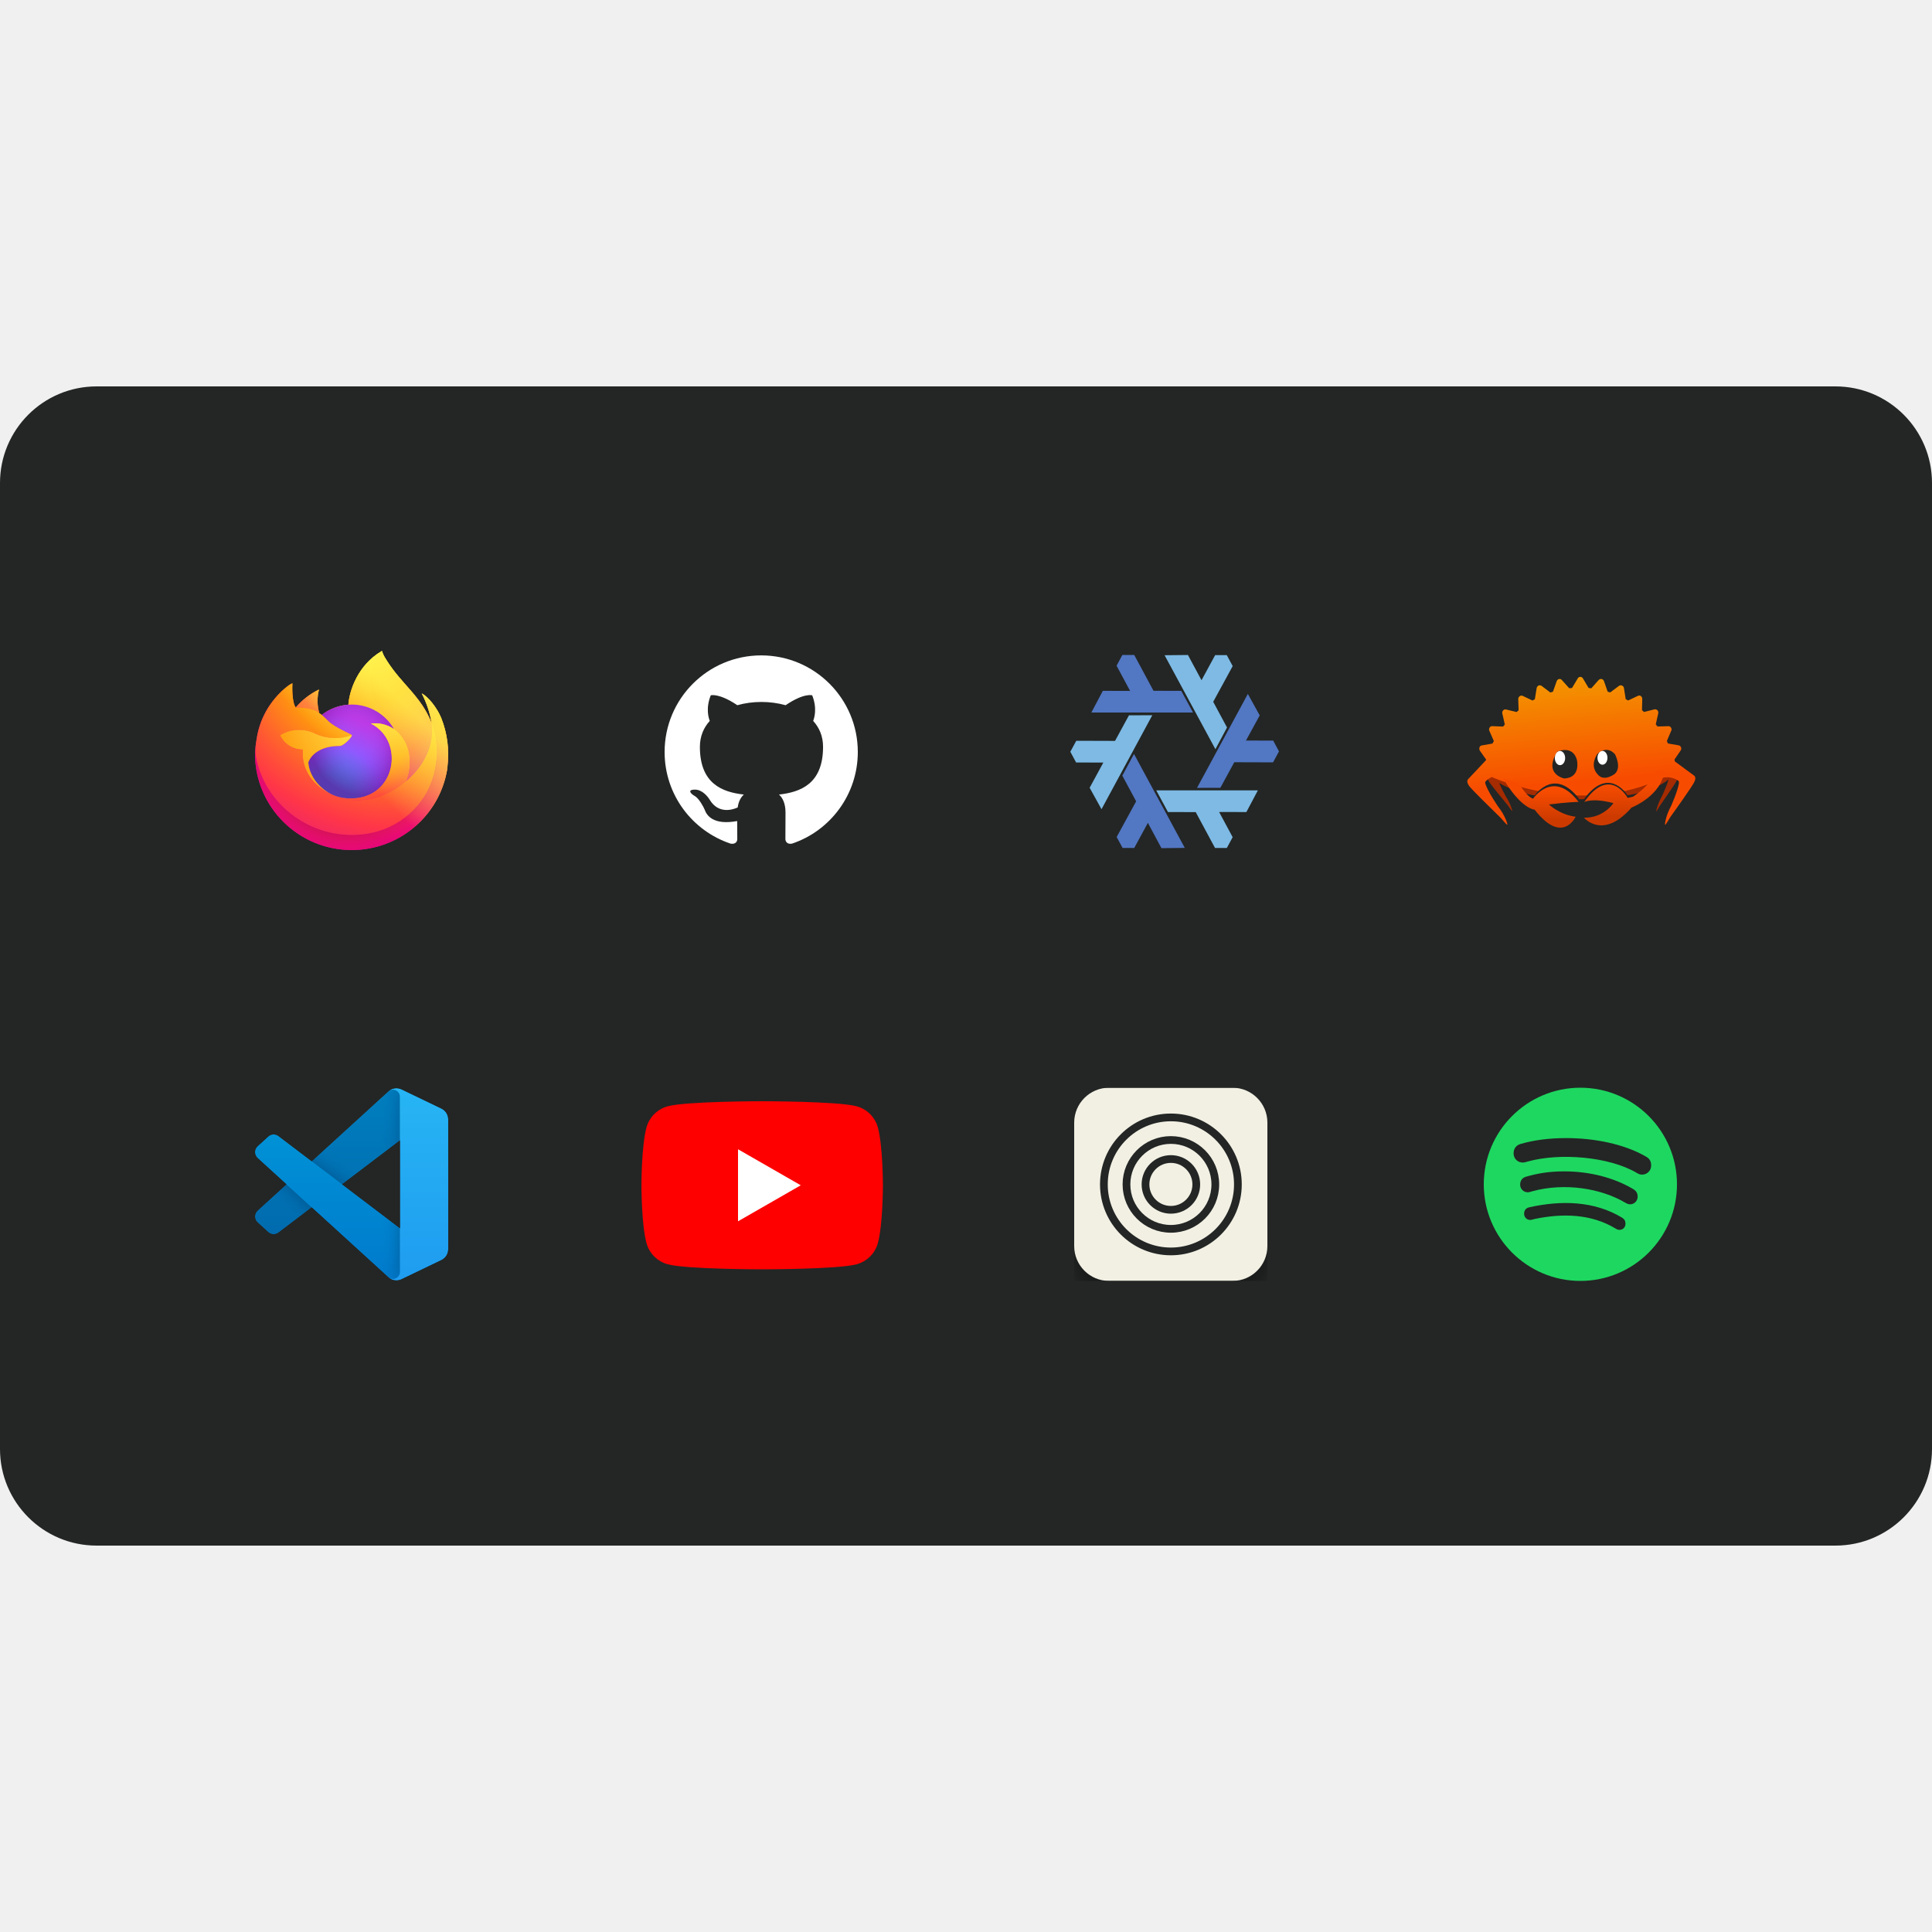
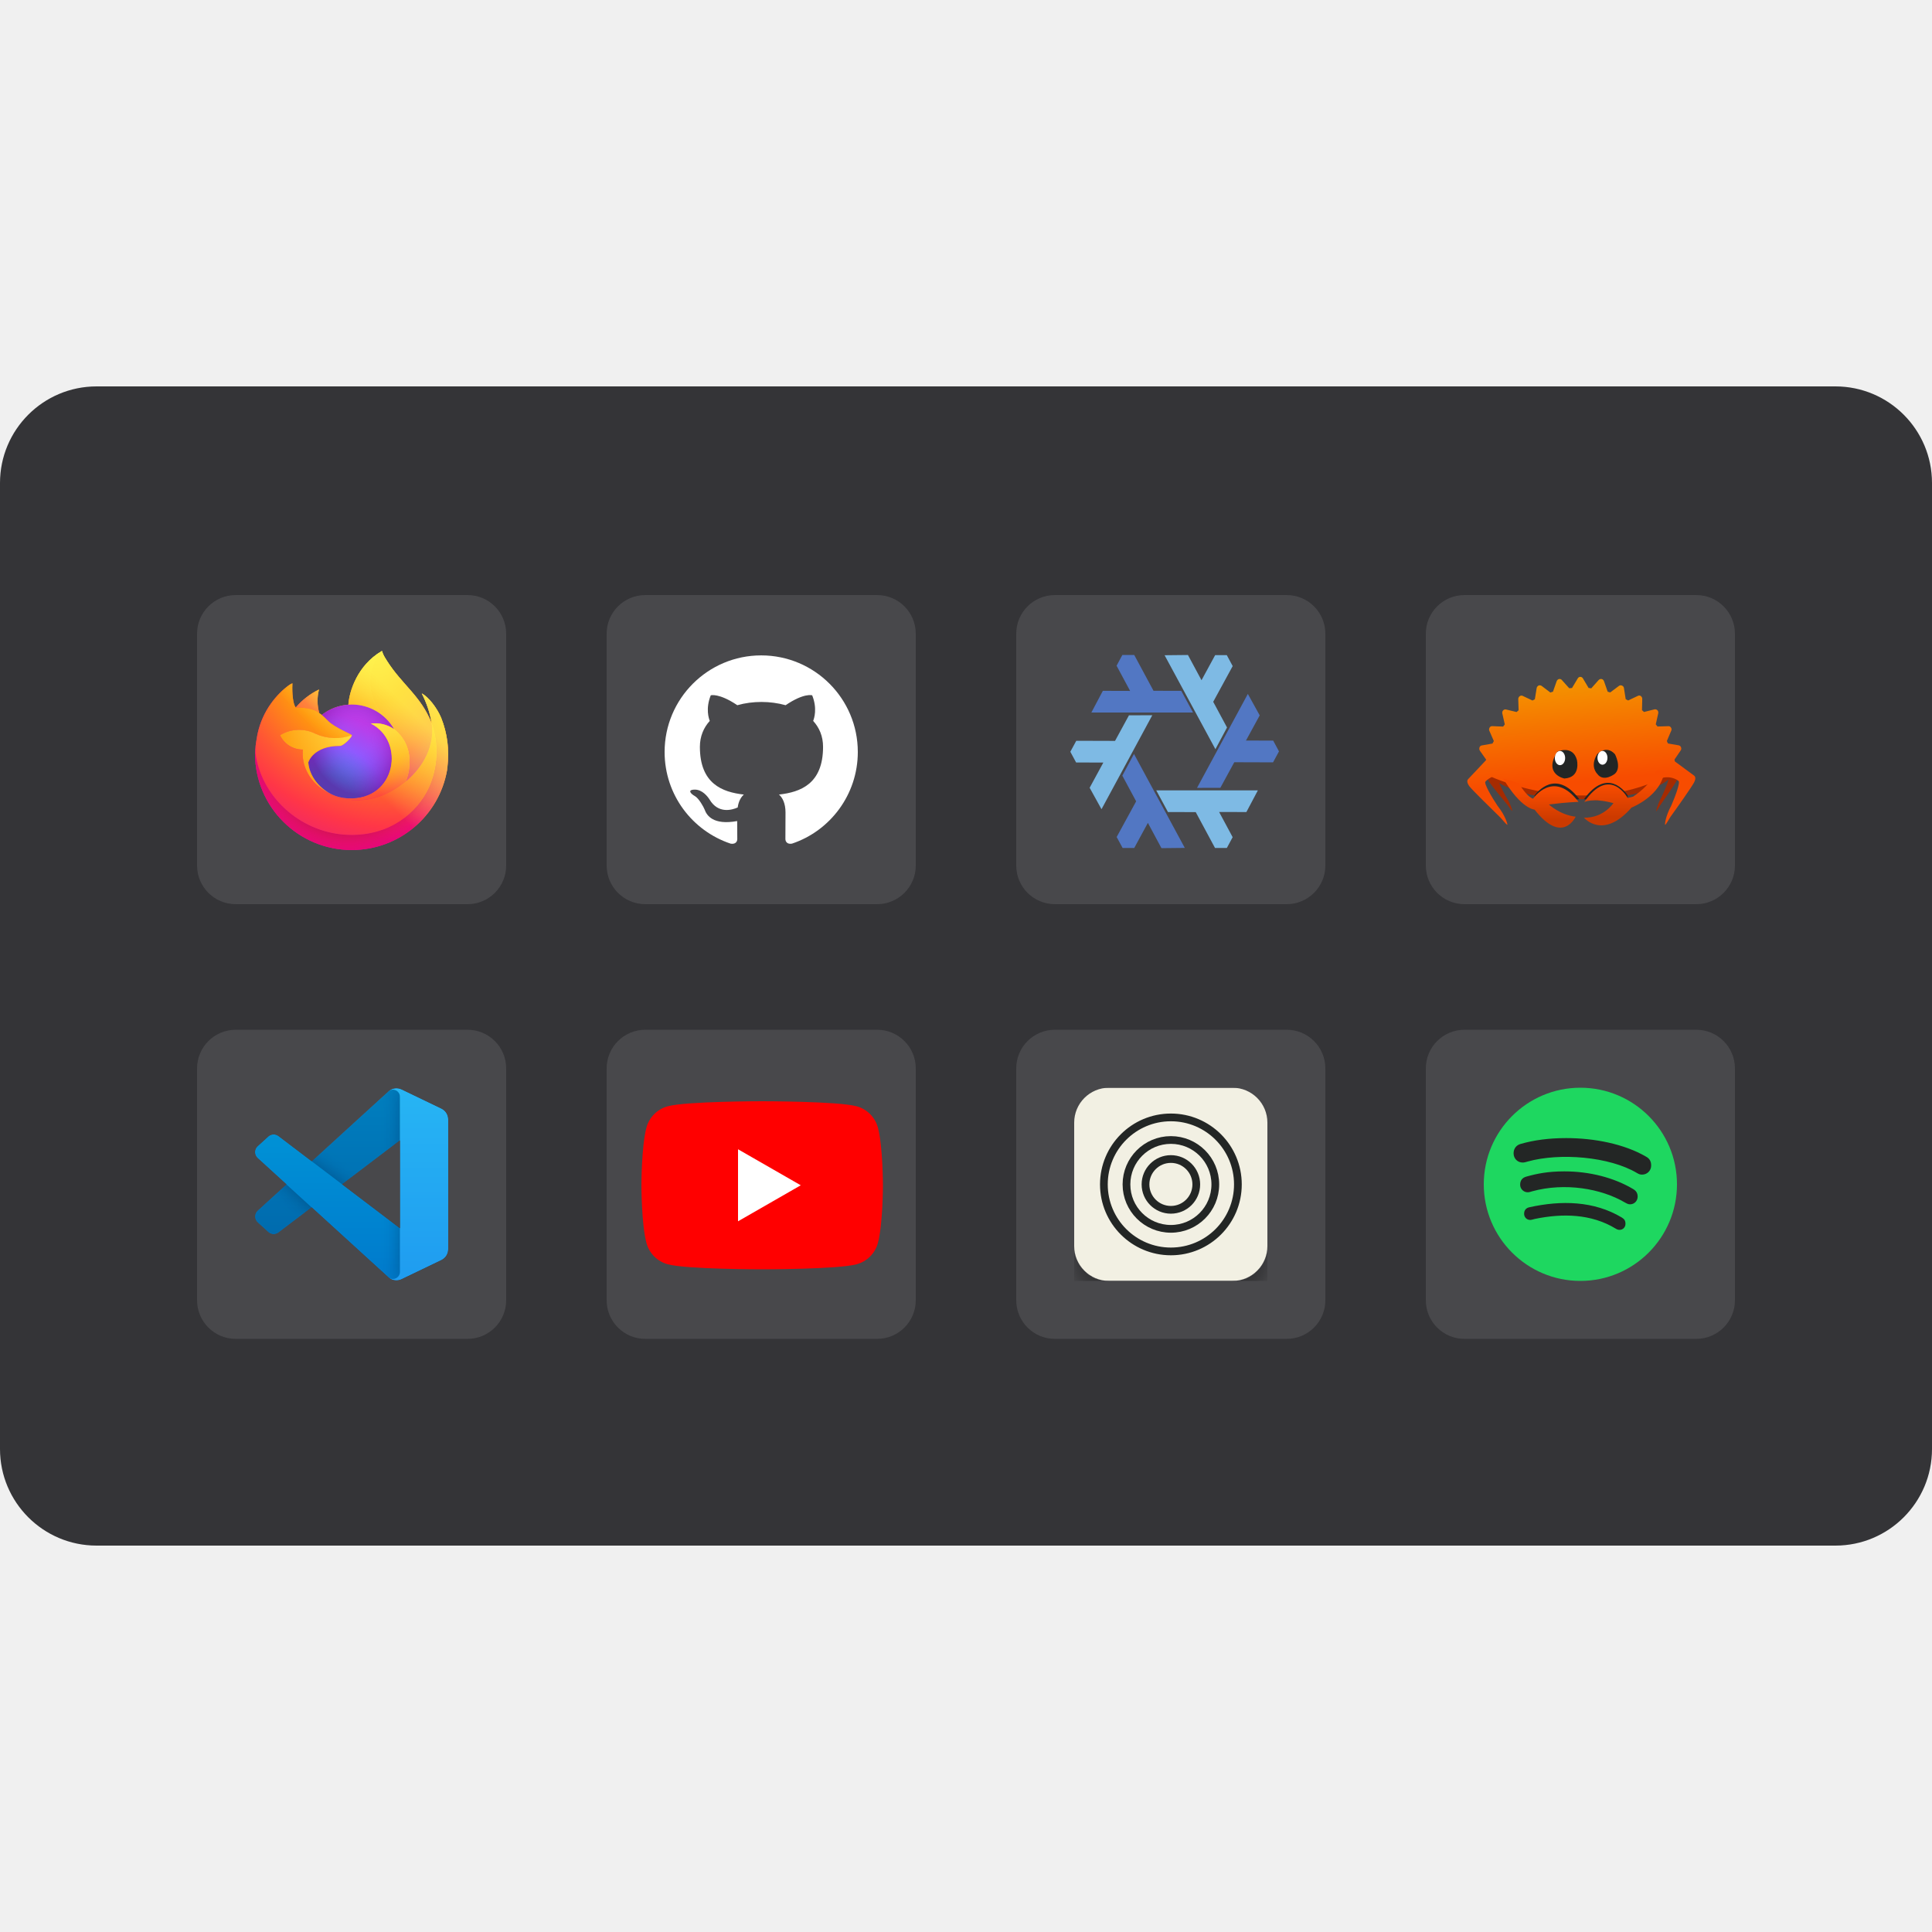
<svg xmlns="http://www.w3.org/2000/svg" width="1000" height="1000" viewBox="0 0 1000 1000" fill="none">
-   <rect y="200" width="1000" height="600" rx="50" fill="#232625" />
-   <rect x="102" y="308" width="160" height="160" rx="20" fill="#232625" />
-   <rect x="102" y="533" width="160" height="160" rx="20" fill="#232625" />
-   <rect x="314" y="308" width="160" height="160" rx="20" fill="#232625" />
-   <rect x="314" y="533" width="160" height="160" rx="20" fill="#232625" />
-   <rect x="526" y="308" width="160" height="160" rx="20" fill="#232625" />
-   <rect x="526" y="533" width="160" height="160" rx="20" fill="#232625" />
-   <rect x="738" y="308" width="160" height="160" rx="20" fill="#232625" />
-   <rect x="738" y="533" width="160" height="160" rx="20" fill="#232625" />
+   <rect y="200" width="1000" height="600" rx="50" fill="#343437" />
+   <rect x="102" y="308" width="160" height="160" rx="20" fill="#48484B" />
+   <rect x="102" y="533" width="160" height="160" rx="20" fill="#48484B" />
+   <rect x="314" y="308" width="160" height="160" rx="20" fill="#48484B" />
+   <rect x="314" y="533" width="160" height="160" rx="20" fill="#48484B" />
+   <rect x="526" y="308" width="160" height="160" rx="20" fill="#48484B" />
+   <rect x="526" y="533" width="160" height="160" rx="20" fill="#48484B" />
+   <rect x="738" y="308" width="160" height="160" rx="20" fill="#48484B" />
+   <rect x="738" y="533" width="160" height="160" rx="20" fill="#48484B" />
  <g clip-path="url(#clip0_13_11)">
    <path d="M228.363 371.585C226.184 366.371 221.768 360.722 218.323 358.944C220.778 363.704 222.501 368.82 223.392 374.093V374.172C217.728 360.11 208.144 354.422 200.302 342.078C199.906 341.446 199.51 340.833 199.113 340.162C198.896 339.787 198.717 339.451 198.559 339.135C198.242 338.503 197.985 337.851 197.806 337.16C197.806 337.1 197.767 337.041 197.688 337.021H197.589L197.569 337.041C197.569 337.041 197.549 337.061 197.529 337.061L197.549 337.021C184.974 344.369 180.716 357.957 180.32 364.751C175.29 365.087 170.498 366.943 166.537 370.044C166.121 369.689 165.686 369.373 165.25 369.076C164.101 365.087 164.062 360.88 165.111 356.871C160.497 359.102 156.398 362.263 153.071 366.153H153.051C151.071 363.645 151.21 355.37 151.328 353.651C150.734 353.888 150.18 354.185 149.665 354.54C147.922 355.784 146.279 357.187 144.774 358.727C143.051 360.465 141.486 362.342 140.1 364.317C136.892 368.859 134.595 373.994 133.387 379.445L133.327 379.781C133.228 380.216 132.892 382.428 132.832 382.902C132.832 382.941 132.832 382.981 132.812 383.02C132.377 385.292 132.1 387.583 132 389.893V390.15C132.04 417.722 154.497 440.02 182.142 439.98C206.46 439.941 227.234 422.482 231.373 398.584C231.452 397.932 231.531 397.3 231.591 396.648C232.64 388.155 231.531 379.544 228.363 371.585ZM170.676 410.671C170.914 410.789 171.132 410.908 171.369 411.007L171.409 411.026C171.171 410.908 170.934 410.789 170.676 410.671Z" fill="url(#paint0_linear_13_11)" />
    <path d="M228.363 371.584C226.184 366.37 221.768 360.721 218.323 358.943C220.778 363.703 222.501 368.819 223.392 374.092V374.191C227.254 385.192 226.699 397.279 221.828 407.885C216.085 420.17 202.203 432.751 180.479 432.119C157.012 431.447 136.318 414.067 132.456 391.314C131.743 387.72 132.456 385.903 132.812 382.98C132.337 385.251 132.06 387.542 132 389.873V390.129C132.04 417.701 154.497 439.999 182.142 439.96C206.48 439.94 227.234 422.48 231.393 398.582C231.472 397.931 231.551 397.299 231.61 396.647C232.64 388.154 231.531 379.543 228.363 371.584Z" fill="url(#paint1_radial_13_11)" />
    <path d="M228.363 371.584C226.184 366.37 221.768 360.721 218.323 358.943C220.778 363.703 222.501 368.819 223.392 374.092V374.191C227.254 385.192 226.699 397.279 221.828 407.885C216.085 420.17 202.203 432.751 180.479 432.119C157.012 431.447 136.318 414.067 132.456 391.314C131.743 387.72 132.456 385.903 132.812 382.98C132.337 385.251 132.06 387.542 132 389.873V390.129C132.04 417.701 154.497 439.999 182.142 439.96C206.48 439.94 227.234 422.48 231.393 398.582C231.472 397.931 231.551 397.299 231.61 396.647C232.64 388.154 231.531 379.543 228.363 371.584Z" fill="url(#paint2_radial_13_11)" />
    <path d="M204.045 377.449C204.144 377.528 204.263 377.607 204.362 377.686C203.114 375.455 201.53 373.42 199.708 371.643C184.143 356.119 195.628 337.988 197.549 337.06L197.569 337.04C184.994 344.387 180.736 357.976 180.34 364.77C180.915 364.73 181.509 364.691 182.103 364.691C191.192 364.691 199.569 369.569 204.045 377.449Z" fill="url(#paint3_radial_13_11)" />
    <path d="M182.142 380.55C182.063 381.795 177.667 386.081 176.122 386.081C161.884 386.081 159.586 394.672 159.586 394.672C160.22 401.901 165.27 407.865 171.369 411.006C171.647 411.144 171.924 411.282 172.221 411.401C172.716 411.618 173.191 411.815 173.686 411.993C175.785 412.724 177.984 413.158 180.202 413.237C205.154 414.403 209.986 383.493 191.984 374.507C196.222 373.954 200.539 375.001 204.045 377.43C199.569 369.549 191.192 364.671 182.122 364.651C181.528 364.651 180.954 364.691 180.36 364.73C175.33 365.066 170.538 366.923 166.577 370.023C167.349 370.675 168.201 371.525 170.023 373.302C173.409 376.679 182.122 380.136 182.142 380.55Z" fill="url(#paint4_radial_13_11)" />
    <path d="M182.142 380.55C182.063 381.795 177.667 386.081 176.122 386.081C161.884 386.081 159.586 394.672 159.586 394.672C160.22 401.901 165.27 407.865 171.369 411.006C171.647 411.144 171.924 411.282 172.221 411.401C172.716 411.618 173.191 411.815 173.686 411.993C175.785 412.724 177.984 413.158 180.202 413.237C205.154 414.403 209.986 383.493 191.984 374.507C196.222 373.954 200.539 375.001 204.045 377.43C199.569 369.549 191.192 364.671 182.122 364.651C181.528 364.651 180.954 364.691 180.36 364.73C175.33 365.066 170.538 366.923 166.577 370.023C167.349 370.675 168.201 371.525 170.023 373.302C173.409 376.679 182.122 380.136 182.142 380.55Z" fill="url(#paint5_radial_13_11)" />
    <path d="M164.24 368.404C164.636 368.661 164.973 368.878 165.27 369.095C164.121 365.106 164.082 360.899 165.131 356.89C160.517 359.121 156.418 362.282 153.091 366.172C153.328 366.172 160.596 366.034 164.24 368.404Z" fill="url(#paint6_radial_13_11)" />
    <path d="M132.456 391.335C136.317 414.087 157.012 431.487 180.479 432.139C202.203 432.751 216.085 420.17 221.828 407.905C226.679 397.299 227.234 385.232 223.392 374.211C225.174 385.765 219.273 396.964 210.045 404.548L210.025 404.607C192.063 419.203 174.874 413.416 171.409 411.046C171.171 410.927 170.914 410.809 170.676 410.69C160.2 405.693 155.883 396.193 156.814 388.017C151.744 388.096 147.09 385.173 144.952 380.571C150.536 377.154 157.507 376.877 163.349 379.84C169.27 382.526 176.023 382.783 182.142 380.571C182.122 380.156 173.409 376.7 170.022 373.362C168.201 371.584 167.349 370.715 166.577 370.083C166.161 369.728 165.725 369.412 165.289 369.116C164.992 368.918 164.656 368.701 164.26 368.424C160.616 366.054 153.348 366.192 153.111 366.192H153.091C151.11 363.684 151.249 355.409 151.368 353.69C150.774 353.927 150.219 354.224 149.704 354.579C147.962 355.823 146.318 357.226 144.813 358.766C143.09 360.485 141.526 362.361 140.12 364.356C136.912 368.898 134.614 374.033 133.406 379.484C133.347 379.563 131.584 387.325 132.456 391.335Z" fill="url(#paint7_radial_13_11)" />
    <path d="M199.707 371.623C201.529 373.421 203.094 375.455 204.361 377.667C204.638 377.865 204.896 378.082 205.114 378.279C216.461 388.708 210.52 403.461 210.064 404.508C219.273 396.944 225.174 385.745 223.392 374.171C217.728 360.089 208.124 354.421 200.301 342.057C199.905 341.425 199.509 340.813 199.113 340.141C198.895 339.766 198.717 339.43 198.559 339.114C198.242 338.482 197.985 337.83 197.806 337.139C197.806 337.08 197.767 337.021 197.687 337.001H197.588L197.569 337.021C197.569 337.021 197.549 337.04 197.529 337.04C195.588 337.949 184.102 356.08 199.668 371.604L199.707 371.623Z" fill="url(#paint8_radial_13_11)" />
    <path d="M205.094 378.299C204.876 378.101 204.619 377.884 204.342 377.686C204.243 377.607 204.144 377.528 204.025 377.449C200.5 375.02 196.203 373.973 191.965 374.526C209.966 383.513 205.134 414.422 180.182 413.257C177.964 413.158 175.766 412.743 173.667 412.013C173.172 411.835 172.696 411.637 172.201 411.42C171.924 411.282 171.627 411.163 171.35 411.025L171.389 411.045C174.875 413.415 192.044 419.202 210.005 404.606L210.025 404.547C210.5 403.48 216.441 388.747 205.094 378.299Z" fill="url(#paint9_radial_13_11)" />
    <path d="M159.567 394.653C159.567 394.653 161.884 386.061 176.102 386.061C177.647 386.061 182.043 381.776 182.122 380.531C176.003 382.743 169.25 382.487 163.329 379.801C157.487 376.838 150.517 377.115 144.932 380.531C147.071 385.133 151.705 388.037 156.794 387.977C155.863 396.134 160.2 405.654 170.656 410.651C170.894 410.769 171.112 410.888 171.35 410.987C165.25 407.846 160.2 401.882 159.567 394.653Z" fill="url(#paint10_radial_13_11)" />
    <path d="M228.363 371.584C226.185 366.37 221.768 360.721 218.323 358.943C220.778 363.703 222.501 368.819 223.392 374.092V374.171C217.729 360.109 208.144 354.421 200.302 342.077C199.906 341.445 199.51 340.832 199.114 340.161C198.896 339.786 198.718 339.45 198.559 339.134C198.242 338.502 197.985 337.85 197.807 337.159C197.807 337.1 197.767 337.04 197.688 337.021H197.589L197.569 337.04C197.569 337.04 197.549 337.06 197.529 337.06L197.549 337.021C184.974 344.368 180.716 357.956 180.32 364.75C180.895 364.711 181.489 364.671 182.083 364.671C191.153 364.691 199.529 369.569 204.005 377.45C200.48 375.02 196.183 373.974 191.945 374.527C209.946 383.513 205.114 414.422 180.162 413.257C177.944 413.158 175.746 412.744 173.647 412.013C173.152 411.835 172.676 411.638 172.181 411.42C171.904 411.282 171.607 411.164 171.33 411.025L171.369 411.045C171.132 410.927 170.874 410.808 170.637 410.69C170.874 410.808 171.092 410.927 171.33 411.025C165.211 407.865 160.181 401.92 159.547 394.692C159.547 394.692 161.864 386.1 176.083 386.1C177.627 386.1 182.023 381.814 182.103 380.57C182.083 380.155 173.369 376.699 169.983 373.361C168.161 371.584 167.31 370.715 166.537 370.083C166.122 369.727 165.686 369.411 165.25 369.115C164.102 365.125 164.062 360.919 165.112 356.909C160.497 359.141 156.398 362.301 153.071 366.192H153.091C151.111 363.684 151.249 355.408 151.368 353.69C150.774 353.927 150.22 354.223 149.705 354.579C147.962 355.823 146.318 357.225 144.813 358.766C143.09 360.504 141.526 362.38 140.14 364.355C136.932 368.898 134.634 374.033 133.426 379.484L133.367 379.82C133.268 380.254 132.852 382.486 132.793 382.96C132.397 385.271 132.159 387.582 132.06 389.912V390.169C132.1 417.741 154.556 440.039 182.202 439.999C206.52 439.96 227.274 422.5 231.432 398.602C231.512 397.951 231.591 397.319 231.65 396.667C232.64 388.174 231.531 379.543 228.363 371.584Z" fill="url(#paint11_linear_13_11)" />
  </g>
-   <path fill-rule="evenodd" clip-rule="evenodd" d="M394 339.23C366.383 339.23 344 361.613 344 389.23C344 411.359 358.316 430.051 378.18 436.672C380.68 437.102 381.617 435.617 381.617 434.289C381.617 433.098 381.559 429.172 381.559 424.973C369 427.277 365.738 421.906 364.742 419.094C364.176 417.648 361.734 413.215 359.625 412.023C357.867 411.086 355.367 408.781 359.566 408.703C363.512 408.645 366.324 412.336 367.262 413.82C371.754 421.379 378.941 419.25 381.832 417.941C382.262 414.699 383.59 412.512 385.016 411.262C373.883 410.012 362.262 405.695 362.262 386.574C362.262 381.145 364.195 376.633 367.379 373.137C366.871 371.887 365.133 366.77 367.887 359.895C367.887 359.895 372.066 358.586 381.637 365.012C385.641 363.879 389.879 363.332 394.137 363.332C398.395 363.332 402.633 363.898 406.637 365.012C416.207 358.508 420.387 359.895 420.387 359.895C423.141 366.77 421.383 371.887 420.895 373.137C424.078 376.633 426.012 381.066 426.012 386.574C426.012 405.754 414.332 410.012 403.199 411.262C405.016 412.824 406.578 415.832 406.578 420.52C406.578 427.199 406.52 432.59 406.52 434.27C406.52 435.578 407.457 437.141 409.957 436.652C429.684 430.051 444 411.301 444 389.23C444 361.613 421.617 339.23 394 339.23Z" fill="white" />
+   <path d="M394 339.23C366.383 339.23 344 361.613 344 389.23C344 411.359 358.316 430.051 378.18 436.672C380.68 437.102 381.617 435.617 381.617 434.289C381.617 433.098 381.559 429.172 381.559 424.973C369 427.277 365.738 421.906 364.742 419.094C364.176 417.648 361.734 413.215 359.625 412.023C357.867 411.086 355.367 408.781 359.566 408.703C363.512 408.645 366.324 412.336 367.262 413.82C371.754 421.379 378.941 419.25 381.832 417.941C382.262 414.699 383.59 412.512 385.016 411.262C373.883 410.012 362.262 405.695 362.262 386.574C362.262 381.145 364.195 376.633 367.379 373.137C366.871 371.887 365.133 366.77 367.887 359.895C367.887 359.895 372.066 358.586 381.637 365.012C385.641 363.879 389.879 363.332 394.137 363.332C398.395 363.332 402.633 363.898 406.637 365.012C416.207 358.508 420.387 359.895 420.387 359.895C423.141 366.77 421.383 371.887 420.895 373.137C424.078 376.633 426.012 381.066 426.012 386.574C426.012 405.754 414.332 410.012 403.199 411.262C405.016 412.824 406.578 415.832 406.578 420.52C406.578 427.199 406.52 432.59 406.52 434.27C406.52 435.578 407.457 437.141 409.957 436.652C429.684 430.051 444 411.301 444 389.23C444 361.613 421.617 339.23 394 339.23Z" fill-rule="evenodd" clip-rule="evenodd" fill="white" />
  <g clip-path="url(#clip1_13_11)">
-     <path fill-rule="evenodd" clip-rule="evenodd" d="M596.42 370.216L570.137 418.849L563.998 407.743L571.086 394.701L556.995 394.659L554 389.106L557.08 383.426L577.14 383.489L584.354 370.237L596.42 370.216ZM598.466 409.089H651.073L645.125 420.321L631.013 420.279L638.016 433.321L635.021 438.895H628.883L618.905 420.342L604.541 420.321L598.466 409.089ZM629.094 387.78L602.79 339.148L614.877 339.021L621.901 352.084L628.967 339.085H634.979L638.037 344.764L627.955 363.254L635.105 376.548L629.094 387.78Z" fill="#7EBAE4" />
-     <path fill-rule="evenodd" clip-rule="evenodd" d="M586.948 390.241L613.252 438.874L601.166 439L594.141 425.916L587.075 438.916H581.063L577.983 433.236L588.066 414.768L580.916 401.474L586.948 390.241ZM617.513 368.806H564.884L570.833 357.574L584.944 357.616L577.941 344.574L580.937 339H587.075L597.052 357.553L611.417 357.574L617.513 368.806ZM619.58 407.805L645.884 359.172L652.023 370.279L644.914 383.3L659.005 383.342L662 388.916L658.92 394.595L638.86 394.532L631.646 407.784L619.58 407.805Z" fill="#5277C3" />
+     <path d="M596.42 370.216L570.137 418.849L563.998 407.743L571.086 394.701L556.995 394.659L554 389.106L557.08 383.426L577.14 383.489L584.354 370.237L596.42 370.216ZM598.466 409.089H651.073L645.125 420.321L631.013 420.279L638.016 433.321L635.021 438.895H628.883L618.905 420.342L604.541 420.321L598.466 409.089ZM629.094 387.78L602.79 339.148L614.877 339.021L621.901 352.084L628.967 339.085H634.979L638.037 344.764L627.955 363.254L635.105 376.548L629.094 387.78Z" fill-rule="evenodd" clip-rule="evenodd" fill="#7EBAE4" />
+     <path d="M586.948 390.241L613.252 438.874L601.166 439L594.141 425.916L587.075 438.916H581.063L577.983 433.236L588.066 414.768L580.916 401.474L586.948 390.241ZM617.513 368.806H564.884L570.833 357.574L584.944 357.616L577.941 344.574L580.937 339H587.075L597.052 357.553L611.417 357.574L617.513 368.806ZM619.58 407.805L645.884 359.172L652.023 370.279L644.914 383.3L659.005 383.342L662 388.916L658.92 394.595L638.86 394.532L631.646 407.784L619.58 407.805Z" fill-rule="evenodd" clip-rule="evenodd" fill="#5277C3" />
  </g>
  <g clip-path="url(#clip2_13_11)">
    <path d="M818.219 383.98C805.388 383.98 793.73 385.529 785.1 388.053V409.611C793.73 412.135 805.388 413.684 818.219 413.684C832.904 413.684 846.052 411.655 854.883 408.458V389.207C846.052 386.009 832.904 383.98 818.219 383.98Z" fill="#A52B00" />
    <path d="M868.11 401.497L866.606 398.369C866.613 398.25 866.619 398.131 866.619 398.012C866.619 394.466 862.946 391.198 856.767 388.581V407.443C859.65 406.222 861.989 404.86 863.662 403.392C863.17 405.38 861.486 409.401 860.143 412.229C857.937 416.274 857.138 419.794 857.24 419.969C857.305 420.078 858.058 418.913 859.168 417.023C861.752 413.328 866.647 406.273 867.625 404.476C868.734 402.438 868.11 401.497 868.11 401.497Z" fill="#A52B00" />
    <path d="M770.776 398.218C770.776 398.901 770.913 399.574 771.177 400.234L770.276 401.844C770.276 401.844 769.555 402.783 770.825 404.766C771.946 406.515 777.56 413.358 780.523 416.942C781.796 418.78 782.659 419.912 782.734 419.802C782.853 419.629 781.943 416.179 779.415 412.243C778.236 410.13 776.827 407.329 775.982 405.261C778.342 406.76 781.431 408.121 785.1 409.292V387.146C776.258 389.966 770.776 393.885 770.776 398.218Z" fill="#A52B00" />
    <path d="M816.615 351.185L813.673 356.113C813.196 356.155 812.718 356.197 812.24 356.239L808.421 351.987C808.06 351.536 807.482 351.345 806.932 351.474C806.381 351.603 805.938 352.045 805.741 352.545L803.81 358.028C803.34 358.15 802.869 358.272 802.484 358.467L797.931 355.004C797.505 354.72 796.854 354.616 796.391 354.818C795.854 355.107 795.491 355.542 795.38 356.115L794.439 361.913C794.055 362.108 793.678 362.383 793.214 362.584L788.194 360.209C787.688 359.932 787.051 359.988 786.601 360.35C786.144 360.632 785.874 361.219 785.843 361.785L786.031 367.645C785.734 367.912 785.363 368.267 784.986 368.542L779.578 367.247C779 367.057 778.456 367.266 778.013 367.707C777.643 368.062 777.459 368.722 777.588 369.274L778.884 374.956C778.593 375.304 778.302 375.651 778.018 376.079L772.382 375.851C771.818 375.82 771.281 376.109 771.004 376.616C770.727 377.124 770.624 377.777 770.911 378.315L773.215 383.586C772.931 384.013 772.727 384.434 772.522 384.854L767.07 385.818C766.433 385.874 765.99 386.315 765.793 386.816C765.602 387.396 765.658 388.035 765.938 388.493L769.235 393.194C769.162 393.28 769.169 393.36 769.176 393.44L759.921 403.272C759.921 403.272 758.571 404.357 760.565 406.998C762.366 409.254 771.66 418.337 776.57 423.136C778.624 425.531 780.037 427.017 780.189 426.923C780.407 426.662 779.222 422.259 775.167 417.142C772.036 412.508 767.967 405.38 768.86 404.577C768.86 404.577 769.943 403.193 772.183 402.191C772.097 402.118 772.097 402.118 772.183 402.191C772.183 402.191 818.243 423.489 860.95 402.499C865.845 401.584 868.802 404.222 868.802 404.222C869.82 404.856 867.166 412.174 865.021 417.032C862.048 422.526 861.619 426.83 861.872 426.969C862.038 427.035 863.101 425.412 864.637 422.781C868.434 417.536 875.505 407.495 876.817 405.045C878.339 402.254 876.823 401.422 876.823 401.422L866.965 394.16C866.858 393.848 866.75 393.535 866.716 393.136L869.917 388.426C870.28 387.992 870.305 387.346 870.097 386.801C869.889 386.256 869.456 385.891 868.885 385.781L863.345 384.82C863.151 384.434 862.951 383.969 862.757 383.584L865.02 378.232C865.297 377.725 865.241 377.086 864.874 376.555C864.593 376.097 864.088 375.819 863.531 375.868L857.929 376.04C857.655 375.661 857.302 375.29 857.029 374.912L858.302 369.245C858.412 368.672 858.277 368.04 857.924 367.669C857.484 367.224 856.906 367.034 856.355 367.163L850.938 368.526C850.591 368.234 850.245 367.943 849.892 367.571L850.029 361.764C850.06 361.197 849.773 360.659 849.34 360.295C848.828 359.937 848.263 359.907 847.727 360.195L842.718 362.569C842.299 362.364 841.873 362.08 841.454 361.875L840.556 356.159C840.5 355.519 840.061 355.075 839.562 354.878C839.057 354.6 838.42 354.656 837.97 355.018L833.449 358.395C833.037 358.27 832.625 358.145 832.133 358.028L830.214 352.562C830.006 352.017 829.567 351.573 828.995 351.462C828.424 351.351 827.881 351.56 827.437 352.002L823.637 356.281C823.232 356.236 822.74 356.119 822.256 356.081L819.343 351.186C819.056 350.647 818.55 350.37 817.986 350.339C817.421 350.309 816.892 350.677 816.615 351.185Z" fill="url(#paint12_linear_13_11)" />
    <path d="M802.66 415.165C802.484 415.014 802.391 414.924 802.391 414.924L817.477 413.684C805.171 397.386 795.313 410.369 794.264 411.82V415.165H802.66Z" fill="#232625" />
    <path d="M834.07 414.989C834.246 414.838 834.339 414.749 834.339 414.749L819.841 413.684C832.153 396.717 841.417 410.193 842.467 411.645V414.989H834.07Z" fill="#232625" />
    <path d="M857.24 398.809C857.24 398.809 855.6 405.396 845.335 412.323L842.478 413.005C842.478 413.005 833.174 395.97 819.996 415.162C819.996 415.162 824.096 412.777 835.097 415.702C835.097 415.702 830.035 423.481 819.855 423.225C819.855 423.225 829.611 435.008 844.486 418.001C844.486 418.001 860.21 411.897 861.482 398.809L857.24 398.809Z" fill="url(#paint13_linear_13_11)" />
    <path d="M826.691 390.365C826.691 390.365 831.293 385.306 835.896 390.365C835.896 390.365 839.512 397.111 835.896 400.483C835.896 400.483 829.978 405.205 826.691 400.483C826.691 400.483 822.746 396.773 826.691 390.365Z" fill="#232625" />
    <path d="M832.019 392.242C832.019 394.212 830.862 395.809 829.436 395.809C828.01 395.809 826.853 394.212 826.853 392.242C826.853 390.272 828.01 388.675 829.436 388.675C830.862 388.675 832.019 390.272 832.019 392.242Z" fill="white" />
    <path d="M806.149 388.983C806.149 388.983 814.044 385.474 816.199 393.306C816.199 393.306 818.456 402.436 809.716 402.951C809.716 402.951 798.57 400.796 806.149 388.983Z" fill="#232625" />
    <path d="M810.115 392.371C810.115 394.402 808.922 396.05 807.451 396.05C805.98 396.05 804.787 394.402 804.787 392.371C804.787 390.339 805.98 388.691 807.451 388.691C808.922 388.691 810.115 390.339 810.115 392.371Z" fill="white" />
    <path d="M794.299 419.065C808.718 437.629 815.548 422.722 815.548 422.722C807.453 421.808 801.711 416.398 801.711 416.398C811.425 415.154 817.041 415.052 817.041 415.052C804.038 397.834 793.49 413.427 793.49 413.427C790.859 412.462 788.152 408.78 786.154 405.377L778.084 402.989C787.368 418.836 794.299 419.065 794.299 419.065Z" fill="url(#paint14_linear_13_11)" />
  </g>
  <g clip-path="url(#clip3_13_11)">
    <mask id="mask0_13_11" style="mask-type:alpha" maskUnits="userSpaceOnUse" x="132" y="563" width="100" height="100">
-       <path fill-rule="evenodd" clip-rule="evenodd" d="M202.912 662.317C203.707 662.627 204.558 662.771 205.412 662.738C206.265 662.705 207.103 662.497 207.872 662.127L228.461 652.22C229.521 651.709 230.416 650.91 231.042 649.913C231.668 648.917 232 647.763 232 646.587V579.413C232 578.236 231.668 577.083 231.041 576.087C230.415 575.09 229.52 574.291 228.46 573.781L207.874 563.874C206.71 563.314 205.402 563.13 204.129 563.347C202.857 563.564 201.683 564.171 200.77 565.084L161.355 601.04L144.187 588.01C143.413 587.421 142.457 587.123 141.485 587.166C140.514 587.209 139.588 587.591 138.869 588.246L133.363 593.255C132.934 593.645 132.592 594.121 132.357 594.651C132.123 595.181 132.001 595.755 132.001 596.335C132.001 596.915 132.121 597.488 132.355 598.019C132.589 598.55 132.931 599.026 133.359 599.417L148.247 613L133.36 626.583C132.932 626.974 132.59 627.45 132.356 627.98C132.122 628.511 132.002 629.085 132.002 629.664C132.002 630.244 132.124 630.818 132.358 631.348C132.593 631.879 132.935 632.354 133.364 632.745L138.87 637.755C139.589 638.409 140.515 638.791 141.486 638.835C142.458 638.878 143.414 638.579 144.188 637.991L161.356 624.959L200.77 660.917C201.379 661.527 202.108 662.004 202.912 662.317ZM207.015 590.3L177.11 613L207.016 635.701L207.015 590.3Z" fill="white" />
+       <path d="M202.912 662.317C203.707 662.627 204.558 662.771 205.412 662.738C206.265 662.705 207.103 662.497 207.872 662.127L228.461 652.22C229.521 651.709 230.416 650.91 231.042 649.913C231.668 648.917 232 647.763 232 646.587V579.413C232 578.236 231.668 577.083 231.041 576.087C230.415 575.09 229.52 574.291 228.46 573.781L207.874 563.874C206.71 563.314 205.402 563.13 204.129 563.347C202.857 563.564 201.683 564.171 200.77 565.084L161.355 601.04L144.187 588.01C143.413 587.421 142.457 587.123 141.485 587.166C140.514 587.209 139.588 587.591 138.869 588.246L133.363 593.255C132.934 593.645 132.592 594.121 132.357 594.651C132.123 595.181 132.001 595.755 132.001 596.335C132.001 596.915 132.121 597.488 132.355 598.019C132.589 598.55 132.931 599.026 133.359 599.417L148.247 613L133.36 626.583C132.932 626.974 132.59 627.45 132.356 627.98C132.122 628.511 132.002 629.085 132.002 629.664C132.002 630.244 132.124 630.818 132.358 631.348C132.593 631.879 132.935 632.354 133.364 632.745L138.87 637.755C139.589 638.409 140.515 638.791 141.486 638.835C142.458 638.878 143.414 638.579 144.188 637.991L161.356 624.959L200.77 660.917C201.379 661.527 202.108 662.004 202.912 662.317ZM207.015 590.3L177.11 613L207.016 635.701L207.015 590.3Z" fill-rule="evenodd" clip-rule="evenodd" fill="white" />
    </mask>
    <g mask="url(#mask0_13_11)">
      <path d="M228.461 573.796L207.857 563.876C206.693 563.315 205.384 563.131 204.111 563.347C202.838 563.563 201.663 564.17 200.75 565.083L133.299 626.583C132.87 626.973 132.528 627.449 132.294 627.98C132.06 628.511 131.939 629.084 131.939 629.664C131.94 630.244 132.061 630.818 132.296 631.348C132.531 631.879 132.874 632.354 133.303 632.745L138.813 637.754C139.533 638.407 140.459 638.788 141.43 638.831C142.402 638.874 143.358 638.577 144.133 637.99L225.361 576.37C228.086 574.303 232 576.246 232 579.667V579.427C232 578.25 231.667 577.098 231.041 576.102C230.415 575.106 229.521 574.307 228.461 573.797" fill="#0065A9" />
      <g filter="url(#filter0_d_13_11)">
        <path d="M228.461 652.204L207.857 662.124C206.693 662.684 205.384 662.869 204.111 662.653C202.838 662.437 201.663 661.83 200.75 660.917L133.299 599.417C132.87 599.026 132.528 598.55 132.294 598.019C132.06 597.489 131.939 596.915 131.939 596.335C131.94 595.755 132.061 595.181 132.296 594.651C132.531 594.121 132.874 593.645 133.303 593.255L138.813 588.246C139.533 587.592 140.459 587.211 141.43 587.168C142.402 587.125 143.358 587.423 144.133 588.01L225.361 649.63C228.086 651.697 232 649.754 232 646.333V646.573C232 647.749 231.667 648.902 231.041 649.898C230.415 650.894 229.521 651.694 228.461 652.204Z" fill="#007ACC" />
      </g>
      <g filter="url(#filter1_d_13_11)">
        <path d="M207.858 662.126C206.694 662.686 205.385 662.87 204.111 662.654C202.838 662.437 201.663 661.83 200.75 660.916C203.056 663.223 207 661.59 207 658.328V567.672C207 564.41 203.056 562.777 200.75 565.083C201.663 564.169 202.838 563.562 204.111 563.345C205.385 563.128 206.694 563.313 207.858 563.873L228.458 573.781C229.519 574.291 230.414 575.09 231.041 576.086C231.667 577.083 232 578.236 232 579.413V646.587C232 647.764 231.668 648.917 231.041 649.914C230.415 650.91 229.52 651.71 228.459 652.22L207.858 662.126Z" fill="#1F9CF0" />
      </g>
-       <path opacity="0.25" fill-rule="evenodd" clip-rule="evenodd" d="M202.851 662.317C203.646 662.627 204.497 662.771 205.351 662.738C206.204 662.705 207.041 662.497 207.811 662.127L228.4 652.22C229.46 651.709 230.355 650.91 230.982 649.913C231.608 648.917 231.94 647.764 231.94 646.587V579.413C231.94 578.236 231.608 577.083 230.981 576.087C230.355 575.09 229.46 574.291 228.4 573.781L207.812 563.874C206.648 563.314 205.34 563.13 204.067 563.347C202.795 563.564 201.621 564.171 200.708 565.084L161.294 601.04L144.126 588.01C143.352 587.421 142.396 587.123 141.425 587.166C140.453 587.209 139.528 587.591 138.809 588.246L133.302 593.255C132.873 593.645 132.531 594.121 132.296 594.651C132.062 595.181 131.94 595.755 131.94 596.335C131.94 596.915 132.06 597.488 132.294 598.019C132.528 598.55 132.87 599.026 133.298 599.417L148.186 613L133.298 626.583C132.87 626.974 132.528 627.45 132.294 627.98C132.06 628.511 131.94 629.085 131.94 629.664C131.94 630.244 132.062 630.818 132.296 631.348C132.531 631.879 132.873 632.354 133.302 632.745L138.809 637.754C139.528 638.408 140.453 638.79 141.425 638.833C142.396 638.876 143.352 638.578 144.126 637.99L161.294 624.96L200.708 660.918C201.317 661.528 202.047 662.004 202.851 662.317ZM206.954 590.3L177.048 613L206.954 635.701V590.3Z" fill="url(#paint15_linear_13_11)" style="mix-blend-mode:overlay" />
+       <path opacity="0.25" d="M202.851 662.317C203.646 662.627 204.497 662.771 205.351 662.738C206.204 662.705 207.041 662.497 207.811 662.127L228.4 652.22C229.46 651.709 230.355 650.91 230.982 649.913C231.608 648.917 231.94 647.764 231.94 646.587V579.413C231.94 578.236 231.608 577.083 230.981 576.087C230.355 575.09 229.46 574.291 228.4 573.781L207.812 563.874C206.648 563.314 205.34 563.13 204.067 563.347C202.795 563.564 201.621 564.171 200.708 565.084L161.294 601.04L144.126 588.01C143.352 587.421 142.396 587.123 141.425 587.166C140.453 587.209 139.528 587.591 138.809 588.246L133.302 593.255C132.873 593.645 132.531 594.121 132.296 594.651C132.062 595.181 131.94 595.755 131.94 596.335C131.94 596.915 132.06 597.488 132.294 598.019C132.528 598.55 132.87 599.026 133.298 599.417L148.186 613L133.298 626.583C132.87 626.974 132.528 627.45 132.294 627.98C132.06 628.511 131.94 629.085 131.94 629.664C131.94 630.244 132.062 630.818 132.296 631.348C132.531 631.879 132.873 632.354 133.302 632.745L138.809 637.754C139.528 638.408 140.453 638.79 141.425 638.833C142.396 638.876 143.352 638.578 144.126 637.99L161.294 624.96L200.708 660.918C201.317 661.528 202.047 662.004 202.851 662.317ZM206.954 590.3L177.048 613L206.954 635.701V590.3Z" fill-rule="evenodd" clip-rule="evenodd" fill="url(#paint15_linear_13_11)" style="mix-blend-mode:overlay" />
    </g>
  </g>
  <g clip-path="url(#clip4_13_11)">
    <path d="M454.388 583.594C452.947 578.253 448.724 574.03 443.328 572.597C433.587 570 394.5 570 394.5 570C394.5 570 355.413 570 345.672 572.597C340.301 574.03 336.053 578.229 334.612 583.594C332 593.279 332 613.5 332 613.5C332 613.5 332 633.721 334.612 643.406C336.053 648.747 340.276 652.97 345.672 654.403C355.413 657 394.5 657 394.5 657C394.5 657 433.587 657 443.328 654.403C448.699 652.97 452.947 648.771 454.388 643.406C457 633.721 457 613.5 457 613.5C457 613.5 457 593.279 454.388 583.594Z" fill="#FF0000" />
    <path d="M382 632.143L414.471 613.5L382 594.857V632.143Z" fill="white" />
  </g>
  <g clip-path="url(#clip5_13_11)">
    <g filter="url(#filter2_dd_13_11)">
      <path d="M637.934 563H574.066C564.089 563 556 571.089 556 581.066V644.934C556 654.911 564.089 663 574.066 663H637.934C647.911 663 656 654.911 656 644.934V581.066C656 571.089 647.911 563 637.934 563Z" fill="#F2F0E3" />
    </g>
-     <path d="M606.051 626.193C613.309 626.193 619.193 620.309 619.193 613.051C619.193 605.793 613.309 599.909 606.051 599.909C598.793 599.909 592.909 605.793 592.909 613.051C592.909 620.309 598.793 626.193 606.051 626.193Z" stroke="#232625" stroke-width="4" />
-     <path d="M606.051 636.044C618.75 636.044 629.044 625.75 629.044 613.051C629.044 600.353 618.75 590.059 606.051 590.059C593.353 590.059 583.059 600.353 583.059 613.051C583.059 625.75 593.353 636.044 606.051 636.044Z" stroke="#232625" stroke-width="4" />
-     <path d="M606.051 647.733C625.206 647.733 640.733 632.206 640.733 613.051C640.733 593.897 625.206 578.369 606.051 578.369C586.897 578.369 571.369 593.897 571.369 613.051C571.369 632.206 586.897 647.733 606.051 647.733Z" stroke="#232625" stroke-width="4" />
+     <path d="M619.193 613.051C619.193 620.309 613.309 626.193 606.051 626.193C598.793 626.193 592.909 620.309 592.909 613.051C592.909 605.793 598.793 599.909 606.051 599.909C613.309 599.909 619.193 605.793 619.193 613.051Z" stroke-width="4" stroke="#232625" />
+     <path d="M629.044 613.051C629.044 625.75 618.75 636.044 606.051 636.044C593.353 636.044 583.059 625.75 583.059 613.051C583.059 600.353 593.353 590.059 606.051 590.059C618.75 590.059 629.044 600.353 629.044 613.051Z" stroke-width="4" stroke="#232625" />
+     <path d="M640.733 613.051C640.733 632.206 625.206 647.733 606.051 647.733C586.897 647.733 571.369 632.206 571.369 613.051C571.369 593.897 586.897 578.369 606.051 578.369C625.206 578.369 640.733 593.897 640.733 613.051Z" stroke-width="4" stroke="#232625" />
  </g>
  <g clip-path="url(#clip6_13_11)">
    <path d="M818 563C790.402 563 768 585.402 768 613C768 640.598 790.402 663 818 663C845.598 663 868 640.598 868 613C868 585.402 845.598 563 818 563Z" fill="#1ED760" />
    <path d="M849.973 607.98C848.918 607.98 848.273 607.727 847.375 607.199C833.02 598.625 807.355 596.574 790.734 601.203C790.012 601.398 789.094 601.73 788.137 601.73C785.48 601.73 783.43 599.66 783.43 596.965C783.43 594.23 785.129 592.668 786.945 592.141C794.035 590.07 801.984 589.074 810.637 589.074C825.363 589.074 840.773 592.141 852.043 598.703C853.625 599.602 854.641 600.852 854.641 603.254C854.66 606.027 852.434 607.98 849.973 607.98ZM843.723 623.352C842.668 623.352 841.965 622.883 841.242 622.512C828.645 615.051 809.855 612.043 793.137 616.594C792.16 616.848 791.652 617.121 790.734 617.121C788.586 617.121 786.828 615.363 786.828 613.215C786.828 611.066 787.883 609.621 789.953 609.035C795.559 607.453 801.281 606.301 809.68 606.301C822.766 606.301 835.402 609.543 845.363 615.48C847.004 616.457 847.648 617.707 847.648 619.445C847.609 621.594 845.93 623.352 843.723 623.352ZM838.293 636.574C837.453 636.574 836.926 636.32 836.145 635.852C823.566 628.273 808.918 627.941 794.465 630.91C793.684 631.105 792.648 631.438 792.062 631.438C790.109 631.438 788.879 629.895 788.879 628.254C788.879 626.184 790.109 625.187 791.613 624.875C808.117 621.223 824.992 621.555 839.387 630.148C840.617 630.93 841.34 631.633 841.34 633.469C841.34 635.305 839.934 636.574 838.293 636.574Z" fill="#232625" />
  </g>
  <defs>
    <filter id="filter0_d_13_11" x="123.605" y="578.83" width="116.729" height="92.245" filterUnits="userSpaceOnUse" color-interpolation-filters="sRGB">
      <feFlood flood-opacity="0" result="BackgroundImageFix" />
      <feColorMatrix in="SourceAlpha" type="matrix" values="0 0 0 0 0 0 0 0 0 0 0 0 0 0 0 0 0 0 127 0" result="hardAlpha" />
      <feOffset />
      <feGaussianBlur stdDeviation="4.167" />
      <feColorMatrix type="matrix" values="0 0 0 0 0 0 0 0 0 0 0 0 0 0 0 0 0 0 0.25 0" />
      <feBlend mode="overlay" in2="BackgroundImageFix" result="effect1_dropShadow_13_11" />
      <feBlend mode="normal" in="SourceGraphic" in2="effect1_dropShadow_13_11" result="shape" />
    </filter>
    <filter id="filter1_d_13_11" x="192.416" y="554.923" width="47.918" height="116.153" filterUnits="userSpaceOnUse" color-interpolation-filters="sRGB">
      <feFlood flood-opacity="0" result="BackgroundImageFix" />
      <feColorMatrix in="SourceAlpha" type="matrix" values="0 0 0 0 0 0 0 0 0 0 0 0 0 0 0 0 0 0 127 0" result="hardAlpha" />
      <feOffset />
      <feGaussianBlur stdDeviation="4.167" />
      <feColorMatrix type="matrix" values="0 0 0 0 0 0 0 0 0 0 0 0 0 0 0 0 0 0 0.25 0" />
      <feBlend mode="overlay" in2="BackgroundImageFix" result="effect1_dropShadow_13_11" />
      <feBlend mode="normal" in="SourceGraphic" in2="effect1_dropShadow_13_11" result="shape" />
    </filter>
    <filter id="filter2_dd_13_11" x="549.281" y="562.16" width="113.438" height="117.637" filterUnits="userSpaceOnUse" color-interpolation-filters="sRGB">
      <feFlood flood-opacity="0" result="BackgroundImageFix" />
      <feColorMatrix in="SourceAlpha" type="matrix" values="0 0 0 0 0 0 0 0 0 0 0 0 0 0 0 0 0 0 127 0" result="hardAlpha" />
      <feOffset dy="5.879" />
      <feGaussianBlur stdDeviation="3.359" />
      <feComposite in2="hardAlpha" operator="out" />
      <feColorMatrix type="matrix" values="0 0 0 0 0 0 0 0 0 0 0 0 0 0 0 0 0 0 0.15 0" />
      <feBlend mode="normal" in2="BackgroundImageFix" result="effect1_dropShadow_13_11" />
      <feColorMatrix in="SourceAlpha" type="matrix" values="0 0 0 0 0 0 0 0 0 0 0 0 0 0 0 0 0 0 127 0" result="hardAlpha" />
      <feOffset dy="10.078" />
      <feGaussianBlur stdDeviation="3.359" />
      <feComposite in2="hardAlpha" operator="out" />
      <feColorMatrix type="matrix" values="0 0 0 0 0 0 0 0 0 0 0 0 0 0 0 0 0 0 0.15 0" />
      <feBlend mode="normal" in2="effect1_dropShadow_13_11" result="effect2_dropShadow_13_11" />
      <feBlend mode="normal" in="SourceGraphic" in2="effect2_dropShadow_13_11" result="shape" />
    </filter>
    <linearGradient id="paint0_linear_13_11" x1="221.727" y1="352.972" x2="140.344" y2="431.703" gradientUnits="userSpaceOnUse">
      <stop offset="0.048" stop-color="#FFF44F" />
      <stop offset="0.111" stop-color="#FFE847" />
      <stop offset="0.225" stop-color="#FFC830" />
      <stop offset="0.368" stop-color="#FF980E" />
      <stop offset="0.401" stop-color="#FF8B16" />
      <stop offset="0.462" stop-color="#FF672A" />
      <stop offset="0.534" stop-color="#FF3647" />
      <stop offset="0.705" stop-color="#E31587" />
    </linearGradient>
    <radialGradient id="paint1_radial_13_11" cx="0" cy="0" r="1" gradientUnits="userSpaceOnUse" gradientTransform="translate(218.502 348.6) scale(102.462 102.19)">
      <stop offset="0.129" stop-color="#FFBD4F" />
      <stop offset="0.186" stop-color="#FFAC31" />
      <stop offset="0.247" stop-color="#FF9D17" />
      <stop offset="0.283" stop-color="#FF980E" />
      <stop offset="0.403" stop-color="#FF563B" />
      <stop offset="0.467" stop-color="#FF3750" />
      <stop offset="0.71" stop-color="#F5156C" />
      <stop offset="0.782" stop-color="#EB0878" />
      <stop offset="0.86" stop-color="#E50080" />
    </radialGradient>
    <radialGradient id="paint2_radial_13_11" cx="0" cy="0" r="1" gradientUnits="userSpaceOnUse" gradientTransform="translate(179.761 391.101) scale(102.462 102.19)">
      <stop offset="0.3" stop-color="#960E18" />
      <stop offset="0.351" stop-color="#B11927" stop-opacity="0.74" />
      <stop offset="0.435" stop-color="#DB293D" stop-opacity="0.343" />
      <stop offset="0.497" stop-color="#F5334B" stop-opacity="0.094" />
      <stop offset="0.53" stop-color="#FF3750" stop-opacity="0" />
    </radialGradient>
    <radialGradient id="paint3_radial_13_11" cx="0" cy="0" r="1" gradientUnits="userSpaceOnUse" gradientTransform="translate(192.675 325.417) scale(74.2217 74.024)">
      <stop offset="0.132" stop-color="#FFF44F" />
      <stop offset="0.252" stop-color="#FFDC3E" />
      <stop offset="0.506" stop-color="#FF9D12" />
      <stop offset="0.526" stop-color="#FF980E" />
    </radialGradient>
    <radialGradient id="paint4_radial_13_11" cx="0" cy="0" r="1" gradientUnits="userSpaceOnUse" gradientTransform="translate(168.139 418.148) scale(48.7836 48.6537)">
      <stop offset="0.353" stop-color="#3A8EE6" />
      <stop offset="0.472" stop-color="#5C79F0" />
      <stop offset="0.669" stop-color="#9059FF" />
      <stop offset="1" stop-color="#C139E6" />
    </radialGradient>
    <radialGradient id="paint5_radial_13_11" cx="0" cy="0" r="1" gradientTransform="matrix(25.1447 -6.06386 -7.11271 -29.3603 184.896 382.246)" gradientUnits="userSpaceOnUse">
      <stop offset="0.206" stop-color="#9059FF" stop-opacity="0" />
      <stop offset="0.278" stop-color="#8C4FF3" stop-opacity="0.064" />
      <stop offset="0.747" stop-color="#7716A8" stop-opacity="0.45" />
      <stop offset="0.975" stop-color="#6E008B" stop-opacity="0.6" />
    </radialGradient>
    <radialGradient id="paint6_radial_13_11" cx="0" cy="0" r="1" gradientUnits="userSpaceOnUse" gradientTransform="translate(178.47 344.736) scale(35.1009 35.0075)">
      <stop stop-color="#FFE226" />
      <stop offset="0.121" stop-color="#FFDB27" />
      <stop offset="0.295" stop-color="#FFC82A" />
      <stop offset="0.502" stop-color="#FFA930" />
      <stop offset="0.732" stop-color="#FF7E37" />
      <stop offset="0.792" stop-color="#FF7139" />
    </radialGradient>
    <radialGradient id="paint7_radial_13_11" cx="0" cy="0" r="1" gradientUnits="userSpaceOnUse" gradientTransform="translate(206.88 321.554) scale(149.762 149.363)">
      <stop offset="0.113" stop-color="#FFF44F" />
      <stop offset="0.456" stop-color="#FF980E" />
      <stop offset="0.622" stop-color="#FF5634" />
      <stop offset="0.716" stop-color="#FF3647" />
      <stop offset="0.904" stop-color="#E31587" />
    </radialGradient>
    <radialGradient id="paint8_radial_13_11" cx="0" cy="0" r="1" gradientTransform="matrix(11.5164 108.853 71.6228 -7.54871 194.172 329.969)" gradientUnits="userSpaceOnUse">
      <stop stop-color="#FFF44F" />
      <stop offset="0.06" stop-color="#FFE847" />
      <stop offset="0.168" stop-color="#FFC830" />
      <stop offset="0.304" stop-color="#FF980E" />
      <stop offset="0.356" stop-color="#FF8B16" />
      <stop offset="0.455" stop-color="#FF672A" />
      <stop offset="0.57" stop-color="#FF3647" />
      <stop offset="0.737" stop-color="#E31587" />
    </radialGradient>
    <radialGradient id="paint9_radial_13_11" cx="0" cy="0" r="1" gradientUnits="userSpaceOnUse" gradientTransform="translate(178.47 357.615) scale(93.4843 93.2353)">
      <stop offset="0.137" stop-color="#FFF44F" />
      <stop offset="0.48" stop-color="#FF980E" />
      <stop offset="0.592" stop-color="#FF5634" />
      <stop offset="0.655" stop-color="#FF3647" />
      <stop offset="0.904" stop-color="#E31587" />
    </radialGradient>
    <radialGradient id="paint10_radial_13_11" cx="0" cy="0" r="1" gradientUnits="userSpaceOnUse" gradientTransform="translate(203.006 362.768) scale(102.323 102.05)">
      <stop offset="0.094" stop-color="#FFF44F" />
      <stop offset="0.231" stop-color="#FFE141" />
      <stop offset="0.509" stop-color="#FFAF1E" />
      <stop offset="0.626" stop-color="#FF980E" />
    </radialGradient>
    <linearGradient id="paint11_linear_13_11" x1="220.727" y1="352.554" x2="151.497" y2="421.982" gradientUnits="userSpaceOnUse">
      <stop offset="0.167" stop-color="#FFF44F" stop-opacity="0.8" />
      <stop offset="0.266" stop-color="#FFF44F" stop-opacity="0.634" />
      <stop offset="0.489" stop-color="#FFF44F" stop-opacity="0.217" />
      <stop offset="0.6" stop-color="#FFF44F" stop-opacity="0" />
    </linearGradient>
    <linearGradient id="paint12_linear_13_11" x1="820.837" y1="430.585" x2="813.798" y2="350.708" gradientUnits="userSpaceOnUse">
      <stop stop-color="#F74C00" />
      <stop offset="0.33" stop-color="#F74C00" />
      <stop offset="1" stop-color="#F49600" />
    </linearGradient>
    <linearGradient id="paint13_linear_13_11" x1="840.668" y1="427.2" x2="840.668" y2="398.809" gradientUnits="userSpaceOnUse">
      <stop stop-color="#CC3A00" />
      <stop offset="0.15" stop-color="#CC3A00" />
      <stop offset="0.74" stop-color="#F74C00" />
      <stop offset="1" stop-color="#F74C00" />
    </linearGradient>
    <linearGradient id="paint14_linear_13_11" x1="797.562" y1="428.385" x2="797.562" y2="402.989" gradientUnits="userSpaceOnUse">
      <stop stop-color="#CC3A00" />
      <stop offset="0.15" stop-color="#CC3A00" />
      <stop offset="0.74" stop-color="#F74C00" />
      <stop offset="1" stop-color="#F74C00" />
    </linearGradient>
    <linearGradient id="paint15_linear_13_11" x1="181.939" y1="563.258" x2="181.939" y2="662.742" gradientUnits="userSpaceOnUse">
      <stop stop-color="white" />
      <stop offset="1" stop-color="white" stop-opacity="0" />
    </linearGradient>
    <clipPath id="clip0_13_11">
      <rect width="100" height="103" fill="white" transform="translate(132 337)" />
    </clipPath>
    <clipPath id="clip1_13_11">
      <rect width="108" height="100" fill="white" transform="translate(554 339)" />
    </clipPath>
    <clipPath id="clip2_13_11">
      <rect width="127" height="85" fill="white" transform="translate(755 346)" />
    </clipPath>
    <clipPath id="clip3_13_11">
      <rect width="100" height="100" fill="white" transform="translate(132 563)" />
    </clipPath>
    <clipPath id="clip4_13_11">
      <rect width="125" height="87" fill="white" transform="translate(332 570)" />
    </clipPath>
    <clipPath id="clip5_13_11">
      <rect width="100" height="100" fill="white" transform="translate(556 563)" />
    </clipPath>
    <clipPath id="clip6_13_11">
      <rect width="100" height="100" fill="white" transform="translate(768 563)" />
    </clipPath>
  </defs>
</svg>
